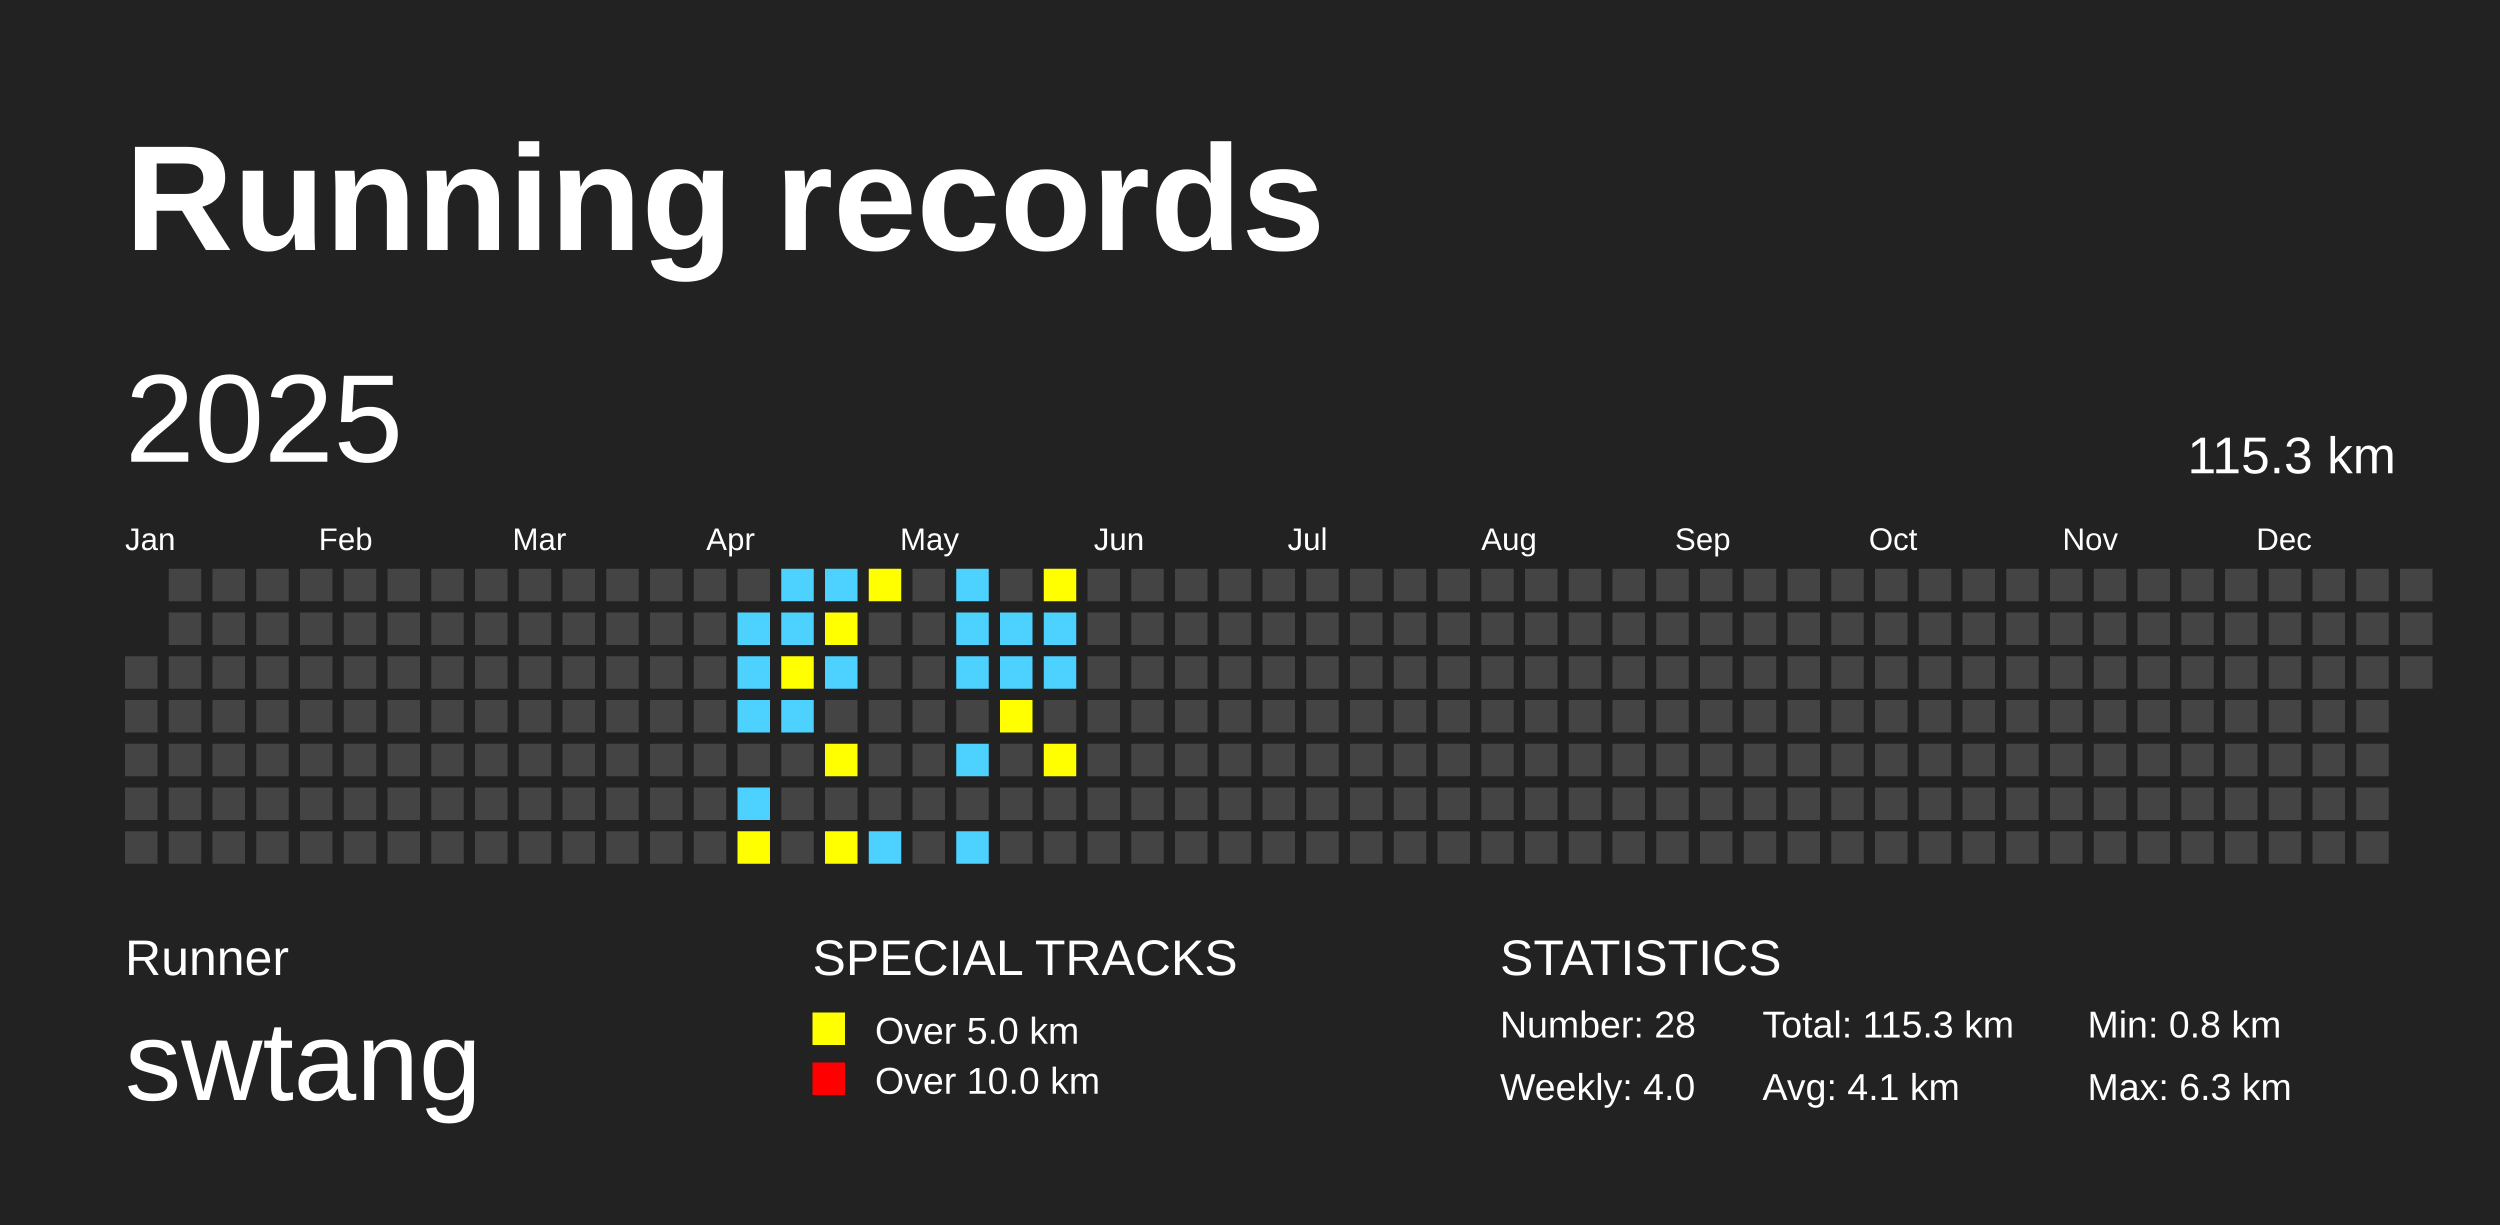
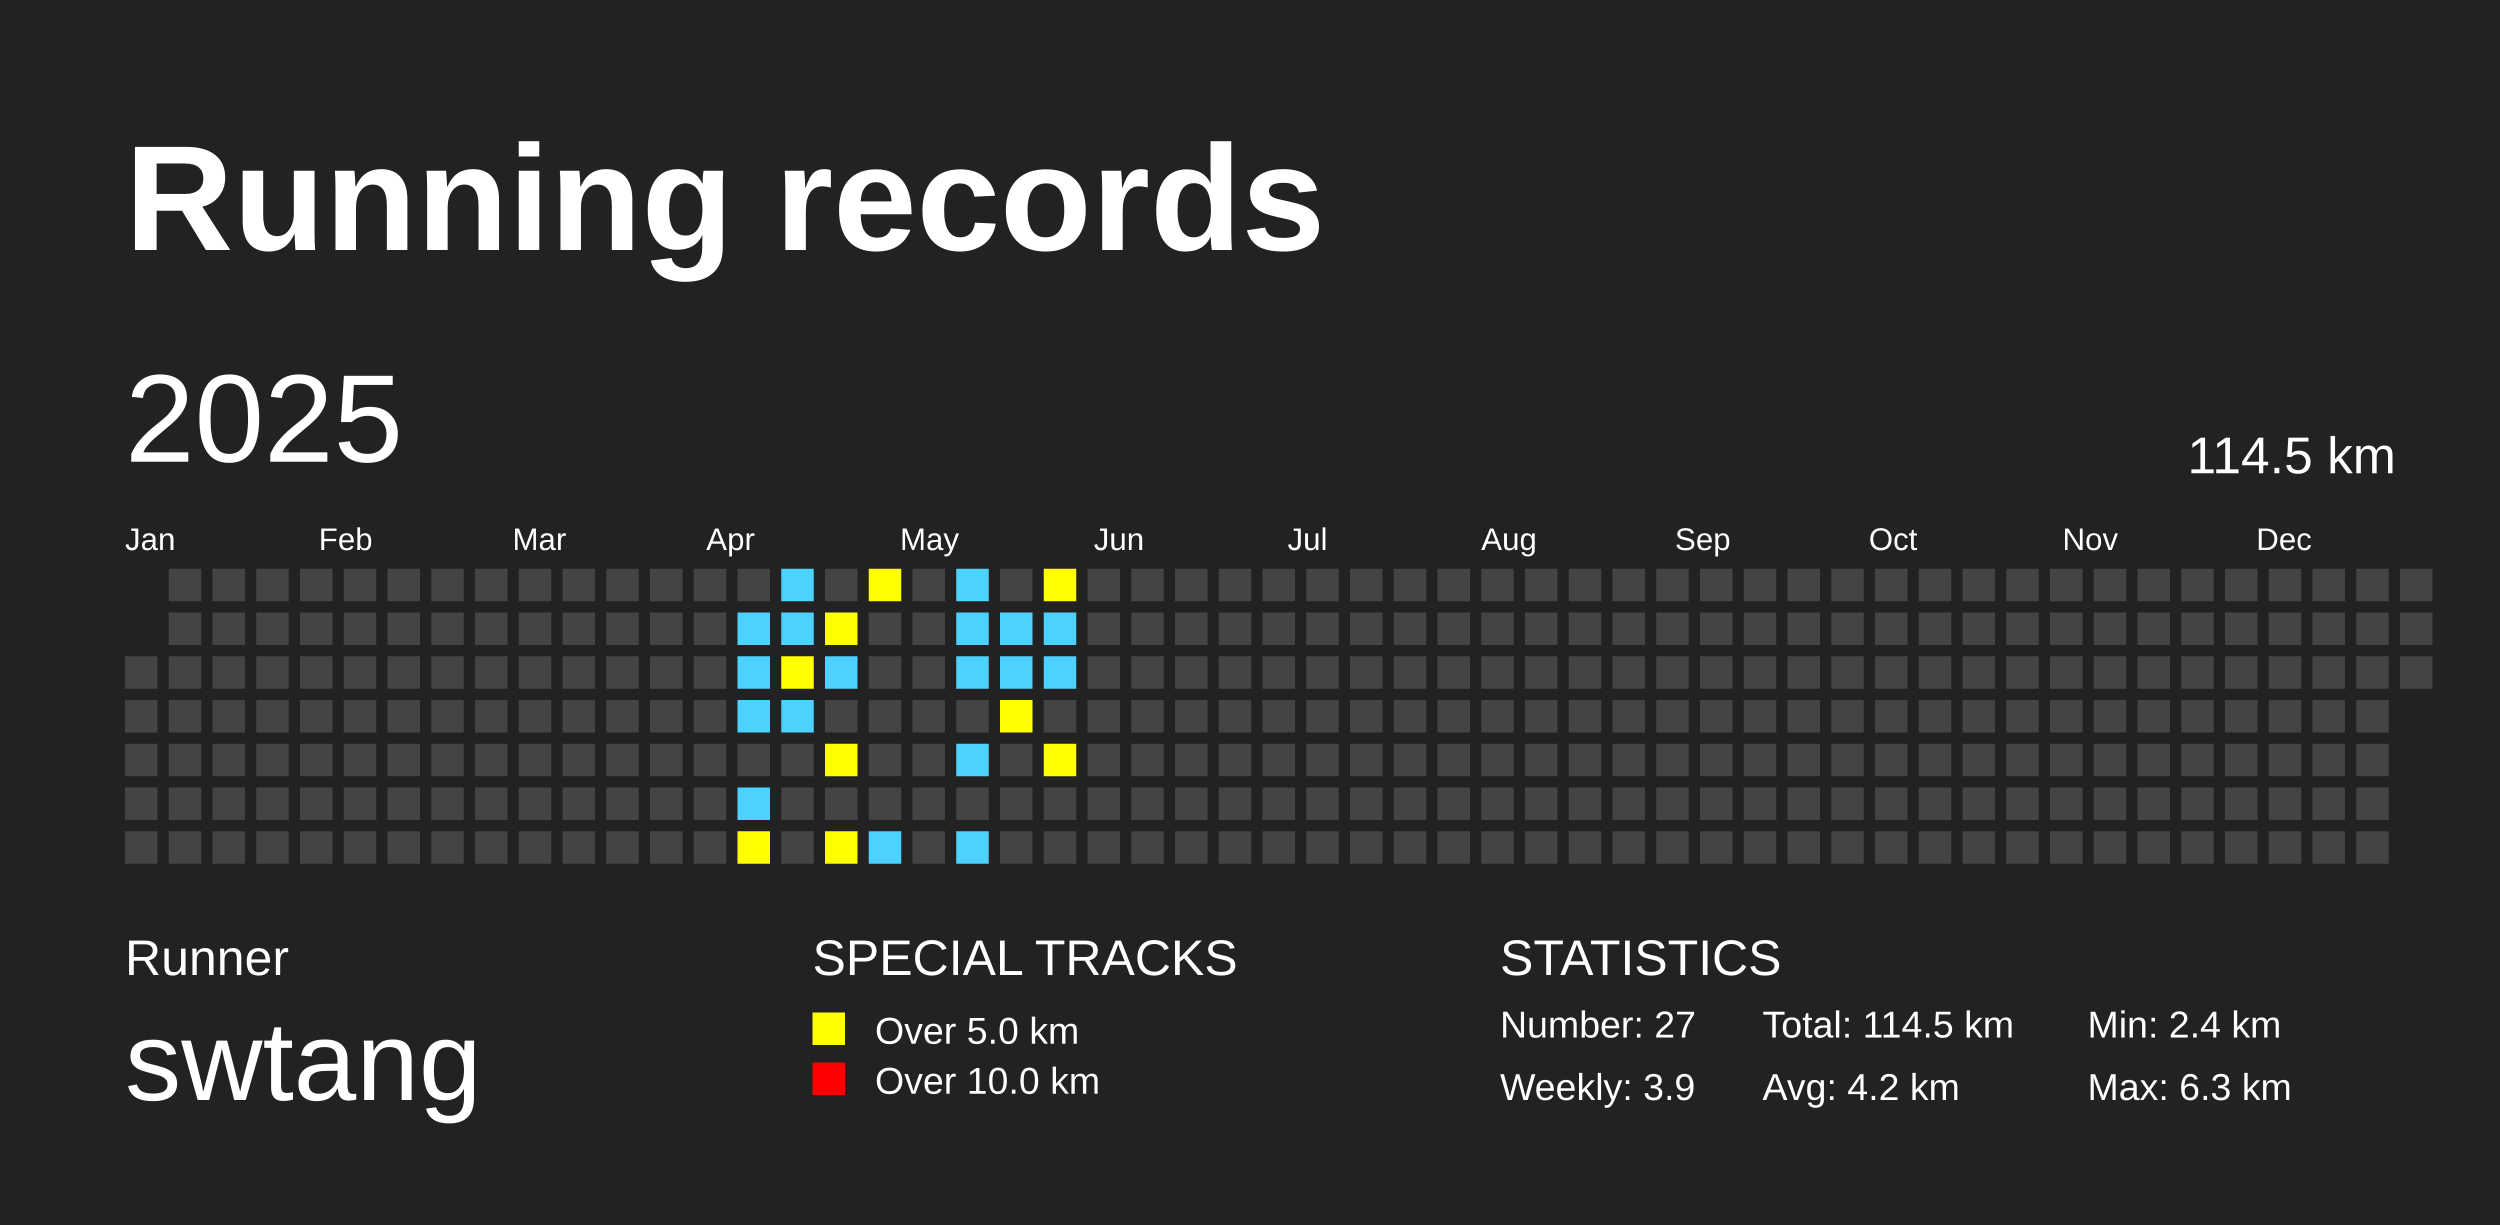
<svg xmlns="http://www.w3.org/2000/svg" baseProfile="full" height="98mm" version="1.1" viewBox="0,0,200,98" width="200mm">
  <defs />
  <rect fill="#222222" height="98" width="200" x="0" y="0" />
  <text fill="#FFFFFF" style="font-size:12px; font-family:Arial; font-weight:bold;" x="10" y="20">Running records</text>
  <text fill="#FFFFFF" style="font-size:4px; font-family:Arial" x="10" y="78">Runner</text>
  <text fill="#FFFFFF" style="font-size:9px; font-family:Arial" x="10" y="88">swtang</text>
  <text fill="#FFFFFF" style="font-size:4px; font-family:Arial" x="65" y="78">SPECIAL TRACKS</text>
  <rect fill="yellow" height="2.6" width="2.6" x="65" y="81" />
  <text fill="#FFFFFF" style="font-size:3px; font-family:Arial" x="70" y="83.5">Over 5.0 km</text>
  <rect fill="red" height="2.6" width="2.6" x="65" y="85" />
  <text fill="#FFFFFF" style="font-size:3px; font-family:Arial" x="70" y="87.5">Over 10.0 km</text>
  <text fill="#FFFFFF" style="font-size:4px; font-family:Arial" x="120" y="78">STATISTICS</text>
-   <text fill="#FFFFFF" style="font-size:3px; font-family:Arial" x="120" y="83">Number: 28</text>
-   <text fill="#FFFFFF" style="font-size:3px; font-family:Arial" x="120" y="88">Weekly: 4.0</text>
-   <text fill="#FFFFFF" style="font-size:3px; font-family:Arial" x="141" y="83">Total: 115.3 km</text>
-   <text fill="#FFFFFF" style="font-size:3px; font-family:Arial" x="141" y="88">Avg: 4.1 km</text>
-   <text fill="#FFFFFF" style="font-size:3px; font-family:Arial" x="167" y="83">Min: 0.8 km</text>
+   <text fill="#FFFFFF" style="font-size:3px; font-family:Arial" x="120" y="83">Number: 27</text>
+   <text fill="#FFFFFF" style="font-size:3px; font-family:Arial" x="120" y="88">Weekly: 3.9</text>
+   <text fill="#FFFFFF" style="font-size:3px; font-family:Arial" x="141" y="83">Total: 114.5 km</text>
+   <text fill="#FFFFFF" style="font-size:3px; font-family:Arial" x="141" y="88">Avg: 4.2 km</text>
+   <text fill="#FFFFFF" style="font-size:3px; font-family:Arial" x="167" y="83">Min: 2.4 km</text>
  <text fill="#FFFFFF" style="font-size:3px; font-family:Arial" x="167" y="88">Max: 6.3 km</text>
  <text dominant-baseline="hanging" fill="#FFFFFF" style="font-size:10.0px; font-family:Arial;" x="10" y="30">2025</text>
-   <text dominant-baseline="hanging" fill="#FFFFFF" style="font-size:4.125px; font-family:Arial;" x="175" y="35">115.3 km</text>
+   <text dominant-baseline="hanging" fill="#FFFFFF" style="font-size:4.125px; font-family:Arial;" x="175" y="35">114.5 km</text>
  <text fill="#FFFFFF" style="font-size:2.5px; font-family:Arial" x="10.0" y="44">Jan</text>
  <text fill="#FFFFFF" style="font-size:2.5px; font-family:Arial" x="25.5" y="44">Feb</text>
  <text fill="#FFFFFF" style="font-size:2.5px; font-family:Arial" x="41.0" y="44">Mar</text>
  <text fill="#FFFFFF" style="font-size:2.5px; font-family:Arial" x="56.5" y="44">Apr</text>
  <text fill="#FFFFFF" style="font-size:2.5px; font-family:Arial" x="72.0" y="44">May</text>
  <text fill="#FFFFFF" style="font-size:2.5px; font-family:Arial" x="87.5" y="44">Jun</text>
  <text fill="#FFFFFF" style="font-size:2.5px; font-family:Arial" x="103.0" y="44">Jul</text>
  <text fill="#FFFFFF" style="font-size:2.5px; font-family:Arial" x="118.5" y="44">Aug</text>
  <text fill="#FFFFFF" style="font-size:2.5px; font-family:Arial" x="134.0" y="44">Sep</text>
  <text fill="#FFFFFF" style="font-size:2.5px; font-family:Arial" x="149.5" y="44">Oct</text>
  <text fill="#FFFFFF" style="font-size:2.5px; font-family:Arial" x="165.0" y="44">Nov</text>
  <text fill="#FFFFFF" style="font-size:2.5px; font-family:Arial" x="180.5" y="44">Dec</text>
  <rect fill="#444444" height="2.6" width="2.6" x="10.0" y="52.5" />
  <rect fill="#444444" height="2.6" width="2.6" x="10.0" y="56.0" />
  <rect fill="#444444" height="2.6" width="2.6" x="10.0" y="59.5" />
  <rect fill="#444444" height="2.6" width="2.6" x="10.0" y="63.0" />
  <rect fill="#444444" height="2.6" width="2.6" x="10.0" y="66.5" />
  <rect fill="#444444" height="2.6" width="2.6" x="13.5" y="45.5" />
  <rect fill="#444444" height="2.6" width="2.6" x="13.5" y="49.0" />
  <rect fill="#444444" height="2.6" width="2.6" x="13.5" y="52.5" />
  <rect fill="#444444" height="2.6" width="2.6" x="13.5" y="56.0" />
  <rect fill="#444444" height="2.6" width="2.6" x="13.5" y="59.5" />
  <rect fill="#444444" height="2.6" width="2.6" x="13.5" y="63.0" />
  <rect fill="#444444" height="2.6" width="2.6" x="13.5" y="66.5" />
  <rect fill="#444444" height="2.6" width="2.6" x="17.0" y="45.5" />
  <rect fill="#444444" height="2.6" width="2.6" x="17.0" y="49.0" />
  <rect fill="#444444" height="2.6" width="2.6" x="17.0" y="52.5" />
  <rect fill="#444444" height="2.6" width="2.6" x="17.0" y="56.0" />
  <rect fill="#444444" height="2.6" width="2.6" x="17.0" y="59.5" />
  <rect fill="#444444" height="2.6" width="2.6" x="17.0" y="63.0" />
  <rect fill="#444444" height="2.6" width="2.6" x="17.0" y="66.5" />
  <rect fill="#444444" height="2.6" width="2.6" x="20.5" y="45.5" />
  <rect fill="#444444" height="2.6" width="2.6" x="20.5" y="49.0" />
  <rect fill="#444444" height="2.6" width="2.6" x="20.5" y="52.5" />
  <rect fill="#444444" height="2.6" width="2.6" x="20.5" y="56.0" />
  <rect fill="#444444" height="2.6" width="2.6" x="20.5" y="59.5" />
  <rect fill="#444444" height="2.6" width="2.6" x="20.5" y="63.0" />
  <rect fill="#444444" height="2.6" width="2.6" x="20.5" y="66.5" />
  <rect fill="#444444" height="2.6" width="2.6" x="24.0" y="45.5" />
  <rect fill="#444444" height="2.6" width="2.6" x="24.0" y="49.0" />
  <rect fill="#444444" height="2.6" width="2.6" x="24.0" y="52.5" />
  <rect fill="#444444" height="2.6" width="2.6" x="24.0" y="56.0" />
  <rect fill="#444444" height="2.6" width="2.6" x="24.0" y="59.5" />
  <rect fill="#444444" height="2.6" width="2.6" x="24.0" y="63.0" />
  <rect fill="#444444" height="2.6" width="2.6" x="24.0" y="66.5" />
  <rect fill="#444444" height="2.6" width="2.6" x="27.5" y="45.5" />
  <rect fill="#444444" height="2.6" width="2.6" x="27.5" y="49.0" />
  <rect fill="#444444" height="2.6" width="2.6" x="27.5" y="52.5" />
  <rect fill="#444444" height="2.6" width="2.6" x="27.5" y="56.0" />
  <rect fill="#444444" height="2.6" width="2.6" x="27.5" y="59.5" />
  <rect fill="#444444" height="2.6" width="2.6" x="27.5" y="63.0" />
  <rect fill="#444444" height="2.6" width="2.6" x="27.5" y="66.5" />
  <rect fill="#444444" height="2.6" width="2.6" x="31.0" y="45.5" />
  <rect fill="#444444" height="2.6" width="2.6" x="31.0" y="49.0" />
  <rect fill="#444444" height="2.6" width="2.6" x="31.0" y="52.5" />
  <rect fill="#444444" height="2.6" width="2.6" x="31.0" y="56.0" />
  <rect fill="#444444" height="2.6" width="2.6" x="31.0" y="59.5" />
  <rect fill="#444444" height="2.6" width="2.6" x="31.0" y="63.0" />
  <rect fill="#444444" height="2.6" width="2.6" x="31.0" y="66.5" />
  <rect fill="#444444" height="2.6" width="2.6" x="34.5" y="45.5" />
  <rect fill="#444444" height="2.6" width="2.6" x="34.5" y="49.0" />
  <rect fill="#444444" height="2.6" width="2.6" x="34.5" y="52.5" />
  <rect fill="#444444" height="2.6" width="2.6" x="34.5" y="56.0" />
  <rect fill="#444444" height="2.6" width="2.6" x="34.5" y="59.5" />
  <rect fill="#444444" height="2.6" width="2.6" x="34.5" y="63.0" />
  <rect fill="#444444" height="2.6" width="2.6" x="34.5" y="66.5" />
  <rect fill="#444444" height="2.6" width="2.6" x="38.0" y="45.5" />
  <rect fill="#444444" height="2.6" width="2.6" x="38.0" y="49.0" />
  <rect fill="#444444" height="2.6" width="2.6" x="38.0" y="52.5" />
  <rect fill="#444444" height="2.6" width="2.6" x="38.0" y="56.0" />
  <rect fill="#444444" height="2.6" width="2.6" x="38.0" y="59.5" />
  <rect fill="#444444" height="2.6" width="2.6" x="38.0" y="63.0" />
  <rect fill="#444444" height="2.6" width="2.6" x="38.0" y="66.5" />
  <rect fill="#444444" height="2.6" width="2.6" x="41.5" y="45.5" />
  <rect fill="#444444" height="2.6" width="2.6" x="41.5" y="49.0" />
  <rect fill="#444444" height="2.6" width="2.6" x="41.5" y="52.5" />
  <rect fill="#444444" height="2.6" width="2.6" x="41.5" y="56.0" />
  <rect fill="#444444" height="2.6" width="2.6" x="41.5" y="59.5" />
  <rect fill="#444444" height="2.6" width="2.6" x="41.5" y="63.0" />
  <rect fill="#444444" height="2.6" width="2.6" x="41.5" y="66.5" />
  <rect fill="#444444" height="2.6" width="2.6" x="45.0" y="45.5" />
  <rect fill="#444444" height="2.6" width="2.6" x="45.0" y="49.0" />
  <rect fill="#444444" height="2.6" width="2.6" x="45.0" y="52.5" />
  <rect fill="#444444" height="2.6" width="2.6" x="45.0" y="56.0" />
  <rect fill="#444444" height="2.6" width="2.6" x="45.0" y="59.5" />
  <rect fill="#444444" height="2.6" width="2.6" x="45.0" y="63.0" />
  <rect fill="#444444" height="2.6" width="2.6" x="45.0" y="66.5" />
  <rect fill="#444444" height="2.6" width="2.6" x="48.5" y="45.5" />
  <rect fill="#444444" height="2.6" width="2.6" x="48.5" y="49.0" />
  <rect fill="#444444" height="2.6" width="2.6" x="48.5" y="52.5" />
  <rect fill="#444444" height="2.6" width="2.6" x="48.5" y="56.0" />
  <rect fill="#444444" height="2.6" width="2.6" x="48.5" y="59.5" />
  <rect fill="#444444" height="2.6" width="2.6" x="48.5" y="63.0" />
  <rect fill="#444444" height="2.6" width="2.6" x="48.5" y="66.5" />
  <rect fill="#444444" height="2.6" width="2.6" x="52.0" y="45.5" />
  <rect fill="#444444" height="2.6" width="2.6" x="52.0" y="49.0" />
  <rect fill="#444444" height="2.6" width="2.6" x="52.0" y="52.5" />
  <rect fill="#444444" height="2.6" width="2.6" x="52.0" y="56.0" />
  <rect fill="#444444" height="2.6" width="2.6" x="52.0" y="59.5" />
  <rect fill="#444444" height="2.6" width="2.6" x="52.0" y="63.0" />
  <rect fill="#444444" height="2.6" width="2.6" x="52.0" y="66.5" />
  <rect fill="#444444" height="2.6" width="2.6" x="55.5" y="45.5" />
  <rect fill="#444444" height="2.6" width="2.6" x="55.5" y="49.0" />
  <rect fill="#444444" height="2.6" width="2.6" x="55.5" y="52.5" />
  <rect fill="#444444" height="2.6" width="2.6" x="55.5" y="56.0" />
  <rect fill="#444444" height="2.6" width="2.6" x="55.5" y="59.5" />
  <rect fill="#444444" height="2.6" width="2.6" x="55.5" y="63.0" />
  <rect fill="#444444" height="2.6" width="2.6" x="55.5" y="66.5" />
  <rect fill="#444444" height="2.6" width="2.6" x="59.0" y="45.5" />
  <rect fill="#4DD2FF" height="2.6" width="2.6" x="59.0" y="49.0" />
  <rect fill="#4DD2FF" height="2.6" width="2.6" x="59.0" y="52.5" />
  <rect fill="#4DD2FF" height="2.6" width="2.6" x="59.0" y="56.0" />
  <rect fill="#444444" height="2.6" width="2.6" x="59.0" y="59.5" />
  <rect fill="#4DD2FF" height="2.6" width="2.6" x="59.0" y="63.0" />
  <rect fill="yellow" height="2.6" width="2.6" x="59.0" y="66.5" />
  <rect fill="#4DD2FF" height="2.6" width="2.6" x="62.5" y="45.5" />
  <rect fill="#4DD2FF" height="2.6" width="2.6" x="62.5" y="49.0" />
  <rect fill="yellow" height="2.6" width="2.6" x="62.5" y="52.5" />
  <rect fill="#4DD2FF" height="2.6" width="2.6" x="62.5" y="56.0" />
  <rect fill="#444444" height="2.6" width="2.6" x="62.5" y="59.5" />
  <rect fill="#444444" height="2.6" width="2.6" x="62.5" y="63.0" />
  <rect fill="#444444" height="2.6" width="2.6" x="62.5" y="66.5" />
-   <rect fill="#4DD2FF" height="2.6" width="2.6" x="66.0" y="45.5" />
+   <rect fill="#444444" height="2.6" width="2.6" x="66.0" y="45.5" />
  <rect fill="yellow" height="2.6" width="2.6" x="66.0" y="49.0" />
  <rect fill="#4DD2FF" height="2.6" width="2.6" x="66.0" y="52.5" />
  <rect fill="#444444" height="2.6" width="2.6" x="66.0" y="56.0" />
  <rect fill="yellow" height="2.6" width="2.6" x="66.0" y="59.5" />
  <rect fill="#444444" height="2.6" width="2.6" x="66.0" y="63.0" />
  <rect fill="yellow" height="2.6" width="2.6" x="66.0" y="66.5" />
  <rect fill="yellow" height="2.6" width="2.6" x="69.5" y="45.5" />
  <rect fill="#444444" height="2.6" width="2.6" x="69.5" y="49.0" />
  <rect fill="#444444" height="2.6" width="2.6" x="69.5" y="52.5" />
  <rect fill="#444444" height="2.6" width="2.6" x="69.5" y="56.0" />
  <rect fill="#444444" height="2.6" width="2.6" x="69.5" y="59.5" />
  <rect fill="#444444" height="2.6" width="2.6" x="69.5" y="63.0" />
  <rect fill="#4DD2FF" height="2.6" width="2.6" x="69.5" y="66.5" />
  <rect fill="#444444" height="2.6" width="2.6" x="73.0" y="45.5" />
  <rect fill="#444444" height="2.6" width="2.6" x="73.0" y="49.0" />
  <rect fill="#444444" height="2.6" width="2.6" x="73.0" y="52.5" />
  <rect fill="#444444" height="2.6" width="2.6" x="73.0" y="56.0" />
  <rect fill="#444444" height="2.6" width="2.6" x="73.0" y="59.5" />
  <rect fill="#444444" height="2.6" width="2.6" x="73.0" y="63.0" />
  <rect fill="#444444" height="2.6" width="2.6" x="73.0" y="66.5" />
  <rect fill="#4DD2FF" height="2.6" width="2.6" x="76.5" y="45.5" />
  <rect fill="#4DD2FF" height="2.6" width="2.6" x="76.5" y="49.0" />
  <rect fill="#4DD2FF" height="2.6" width="2.6" x="76.5" y="52.5" />
  <rect fill="#444444" height="2.6" width="2.6" x="76.5" y="56.0" />
  <rect fill="#4DD2FF" height="2.6" width="2.6" x="76.5" y="59.5" />
  <rect fill="#444444" height="2.6" width="2.6" x="76.5" y="63.0" />
  <rect fill="#4DD2FF" height="2.6" width="2.6" x="76.5" y="66.5" />
  <rect fill="#444444" height="2.6" width="2.6" x="80.0" y="45.5" />
  <rect fill="#4DD2FF" height="2.6" width="2.6" x="80.0" y="49.0" />
  <rect fill="#4DD2FF" height="2.6" width="2.6" x="80.0" y="52.5" />
  <rect fill="yellow" height="2.6" width="2.6" x="80.0" y="56.0" />
  <rect fill="#444444" height="2.6" width="2.6" x="80.0" y="59.5" />
  <rect fill="#444444" height="2.6" width="2.6" x="80.0" y="63.0" />
  <rect fill="#444444" height="2.6" width="2.6" x="80.0" y="66.5" />
  <rect fill="yellow" height="2.6" width="2.6" x="83.5" y="45.5" />
  <rect fill="#4DD2FF" height="2.6" width="2.6" x="83.5" y="49.0" />
  <rect fill="#4DD2FF" height="2.6" width="2.6" x="83.5" y="52.5" />
  <rect fill="#444444" height="2.6" width="2.6" x="83.5" y="56.0" />
  <rect fill="yellow" height="2.6" width="2.6" x="83.5" y="59.5" />
  <rect fill="#444444" height="2.6" width="2.6" x="83.5" y="63.0" />
  <rect fill="#444444" height="2.6" width="2.6" x="83.5" y="66.5" />
  <rect fill="#444444" height="2.6" width="2.6" x="87.0" y="45.5" />
  <rect fill="#444444" height="2.6" width="2.6" x="87.0" y="49.0" />
  <rect fill="#444444" height="2.6" width="2.6" x="87.0" y="52.5" />
  <rect fill="#444444" height="2.6" width="2.6" x="87.0" y="56.0" />
  <rect fill="#444444" height="2.6" width="2.6" x="87.0" y="59.5" />
  <rect fill="#444444" height="2.6" width="2.6" x="87.0" y="63.0" />
  <rect fill="#444444" height="2.6" width="2.6" x="87.0" y="66.5" />
  <rect fill="#444444" height="2.6" width="2.6" x="90.5" y="45.5" />
  <rect fill="#444444" height="2.6" width="2.6" x="90.5" y="49.0" />
  <rect fill="#444444" height="2.6" width="2.6" x="90.5" y="52.5" />
  <rect fill="#444444" height="2.6" width="2.6" x="90.5" y="56.0" />
  <rect fill="#444444" height="2.6" width="2.6" x="90.5" y="59.5" />
  <rect fill="#444444" height="2.6" width="2.6" x="90.5" y="63.0" />
  <rect fill="#444444" height="2.6" width="2.6" x="90.5" y="66.5" />
  <rect fill="#444444" height="2.6" width="2.6" x="94.0" y="45.5" />
  <rect fill="#444444" height="2.6" width="2.6" x="94.0" y="49.0" />
  <rect fill="#444444" height="2.6" width="2.6" x="94.0" y="52.5" />
  <rect fill="#444444" height="2.6" width="2.6" x="94.0" y="56.0" />
  <rect fill="#444444" height="2.6" width="2.6" x="94.0" y="59.5" />
  <rect fill="#444444" height="2.6" width="2.6" x="94.0" y="63.0" />
  <rect fill="#444444" height="2.6" width="2.6" x="94.0" y="66.5" />
  <rect fill="#444444" height="2.6" width="2.6" x="97.5" y="45.5" />
  <rect fill="#444444" height="2.6" width="2.6" x="97.5" y="49.0" />
  <rect fill="#444444" height="2.6" width="2.6" x="97.5" y="52.5" />
  <rect fill="#444444" height="2.6" width="2.6" x="97.5" y="56.0" />
  <rect fill="#444444" height="2.6" width="2.6" x="97.5" y="59.5" />
  <rect fill="#444444" height="2.6" width="2.6" x="97.5" y="63.0" />
  <rect fill="#444444" height="2.6" width="2.6" x="97.5" y="66.5" />
  <rect fill="#444444" height="2.6" width="2.6" x="101.0" y="45.5" />
  <rect fill="#444444" height="2.6" width="2.6" x="101.0" y="49.0" />
  <rect fill="#444444" height="2.6" width="2.6" x="101.0" y="52.5" />
  <rect fill="#444444" height="2.6" width="2.6" x="101.0" y="56.0" />
  <rect fill="#444444" height="2.6" width="2.6" x="101.0" y="59.5" />
  <rect fill="#444444" height="2.6" width="2.6" x="101.0" y="63.0" />
  <rect fill="#444444" height="2.6" width="2.6" x="101.0" y="66.5" />
  <rect fill="#444444" height="2.6" width="2.6" x="104.5" y="45.5" />
  <rect fill="#444444" height="2.6" width="2.6" x="104.5" y="49.0" />
  <rect fill="#444444" height="2.6" width="2.6" x="104.5" y="52.5" />
  <rect fill="#444444" height="2.6" width="2.6" x="104.5" y="56.0" />
  <rect fill="#444444" height="2.6" width="2.6" x="104.5" y="59.5" />
  <rect fill="#444444" height="2.6" width="2.6" x="104.5" y="63.0" />
  <rect fill="#444444" height="2.6" width="2.6" x="104.5" y="66.5" />
  <rect fill="#444444" height="2.6" width="2.6" x="108.0" y="45.5" />
  <rect fill="#444444" height="2.6" width="2.6" x="108.0" y="49.0" />
  <rect fill="#444444" height="2.6" width="2.6" x="108.0" y="52.5" />
  <rect fill="#444444" height="2.6" width="2.6" x="108.0" y="56.0" />
  <rect fill="#444444" height="2.6" width="2.6" x="108.0" y="59.5" />
  <rect fill="#444444" height="2.6" width="2.6" x="108.0" y="63.0" />
  <rect fill="#444444" height="2.6" width="2.6" x="108.0" y="66.5" />
  <rect fill="#444444" height="2.6" width="2.6" x="111.5" y="45.5" />
  <rect fill="#444444" height="2.6" width="2.6" x="111.5" y="49.0" />
  <rect fill="#444444" height="2.6" width="2.6" x="111.5" y="52.5" />
  <rect fill="#444444" height="2.6" width="2.6" x="111.5" y="56.0" />
  <rect fill="#444444" height="2.6" width="2.6" x="111.5" y="59.5" />
  <rect fill="#444444" height="2.6" width="2.6" x="111.5" y="63.0" />
  <rect fill="#444444" height="2.6" width="2.6" x="111.5" y="66.5" />
  <rect fill="#444444" height="2.6" width="2.6" x="115.0" y="45.5" />
  <rect fill="#444444" height="2.6" width="2.6" x="115.0" y="49.0" />
  <rect fill="#444444" height="2.6" width="2.6" x="115.0" y="52.5" />
  <rect fill="#444444" height="2.6" width="2.6" x="115.0" y="56.0" />
  <rect fill="#444444" height="2.6" width="2.6" x="115.0" y="59.5" />
  <rect fill="#444444" height="2.6" width="2.6" x="115.0" y="63.0" />
  <rect fill="#444444" height="2.6" width="2.6" x="115.0" y="66.5" />
  <rect fill="#444444" height="2.6" width="2.6" x="118.5" y="45.5" />
  <rect fill="#444444" height="2.6" width="2.6" x="118.5" y="49.0" />
  <rect fill="#444444" height="2.6" width="2.6" x="118.5" y="52.5" />
  <rect fill="#444444" height="2.6" width="2.6" x="118.5" y="56.0" />
  <rect fill="#444444" height="2.6" width="2.6" x="118.5" y="59.5" />
  <rect fill="#444444" height="2.6" width="2.6" x="118.5" y="63.0" />
  <rect fill="#444444" height="2.6" width="2.6" x="118.5" y="66.5" />
  <rect fill="#444444" height="2.6" width="2.6" x="122.0" y="45.5" />
  <rect fill="#444444" height="2.6" width="2.6" x="122.0" y="49.0" />
  <rect fill="#444444" height="2.6" width="2.6" x="122.0" y="52.5" />
  <rect fill="#444444" height="2.6" width="2.6" x="122.0" y="56.0" />
  <rect fill="#444444" height="2.6" width="2.6" x="122.0" y="59.5" />
  <rect fill="#444444" height="2.6" width="2.6" x="122.0" y="63.0" />
  <rect fill="#444444" height="2.6" width="2.6" x="122.0" y="66.5" />
  <rect fill="#444444" height="2.6" width="2.6" x="125.5" y="45.5" />
  <rect fill="#444444" height="2.6" width="2.6" x="125.5" y="49.0" />
  <rect fill="#444444" height="2.6" width="2.6" x="125.5" y="52.5" />
  <rect fill="#444444" height="2.6" width="2.6" x="125.5" y="56.0" />
  <rect fill="#444444" height="2.6" width="2.6" x="125.5" y="59.5" />
  <rect fill="#444444" height="2.6" width="2.6" x="125.5" y="63.0" />
  <rect fill="#444444" height="2.6" width="2.6" x="125.5" y="66.5" />
  <rect fill="#444444" height="2.6" width="2.6" x="129.0" y="45.5" />
  <rect fill="#444444" height="2.6" width="2.6" x="129.0" y="49.0" />
  <rect fill="#444444" height="2.6" width="2.6" x="129.0" y="52.5" />
  <rect fill="#444444" height="2.6" width="2.6" x="129.0" y="56.0" />
  <rect fill="#444444" height="2.6" width="2.6" x="129.0" y="59.5" />
  <rect fill="#444444" height="2.6" width="2.6" x="129.0" y="63.0" />
  <rect fill="#444444" height="2.6" width="2.6" x="129.0" y="66.5" />
  <rect fill="#444444" height="2.6" width="2.6" x="132.5" y="45.5" />
  <rect fill="#444444" height="2.6" width="2.6" x="132.5" y="49.0" />
  <rect fill="#444444" height="2.6" width="2.6" x="132.5" y="52.5" />
  <rect fill="#444444" height="2.6" width="2.6" x="132.5" y="56.0" />
  <rect fill="#444444" height="2.6" width="2.6" x="132.5" y="59.5" />
  <rect fill="#444444" height="2.6" width="2.6" x="132.5" y="63.0" />
  <rect fill="#444444" height="2.6" width="2.6" x="132.5" y="66.5" />
  <rect fill="#444444" height="2.6" width="2.6" x="136.0" y="45.5" />
  <rect fill="#444444" height="2.6" width="2.6" x="136.0" y="49.0" />
  <rect fill="#444444" height="2.6" width="2.6" x="136.0" y="52.5" />
  <rect fill="#444444" height="2.6" width="2.6" x="136.0" y="56.0" />
  <rect fill="#444444" height="2.6" width="2.6" x="136.0" y="59.5" />
  <rect fill="#444444" height="2.6" width="2.6" x="136.0" y="63.0" />
  <rect fill="#444444" height="2.6" width="2.6" x="136.0" y="66.5" />
  <rect fill="#444444" height="2.6" width="2.6" x="139.5" y="45.5" />
  <rect fill="#444444" height="2.6" width="2.6" x="139.5" y="49.0" />
  <rect fill="#444444" height="2.6" width="2.6" x="139.5" y="52.5" />
  <rect fill="#444444" height="2.6" width="2.6" x="139.5" y="56.0" />
  <rect fill="#444444" height="2.6" width="2.6" x="139.5" y="59.5" />
  <rect fill="#444444" height="2.6" width="2.6" x="139.5" y="63.0" />
  <rect fill="#444444" height="2.6" width="2.6" x="139.5" y="66.5" />
  <rect fill="#444444" height="2.6" width="2.6" x="143.0" y="45.5" />
  <rect fill="#444444" height="2.6" width="2.6" x="143.0" y="49.0" />
  <rect fill="#444444" height="2.6" width="2.6" x="143.0" y="52.5" />
  <rect fill="#444444" height="2.6" width="2.6" x="143.0" y="56.0" />
  <rect fill="#444444" height="2.6" width="2.6" x="143.0" y="59.5" />
  <rect fill="#444444" height="2.6" width="2.6" x="143.0" y="63.0" />
  <rect fill="#444444" height="2.6" width="2.6" x="143.0" y="66.5" />
  <rect fill="#444444" height="2.6" width="2.6" x="146.5" y="45.5" />
  <rect fill="#444444" height="2.6" width="2.6" x="146.5" y="49.0" />
  <rect fill="#444444" height="2.6" width="2.6" x="146.5" y="52.5" />
  <rect fill="#444444" height="2.6" width="2.6" x="146.5" y="56.0" />
  <rect fill="#444444" height="2.6" width="2.6" x="146.5" y="59.5" />
  <rect fill="#444444" height="2.6" width="2.6" x="146.5" y="63.0" />
  <rect fill="#444444" height="2.6" width="2.6" x="146.5" y="66.5" />
  <rect fill="#444444" height="2.6" width="2.6" x="150.0" y="45.5" />
  <rect fill="#444444" height="2.6" width="2.6" x="150.0" y="49.0" />
  <rect fill="#444444" height="2.6" width="2.6" x="150.0" y="52.5" />
  <rect fill="#444444" height="2.6" width="2.6" x="150.0" y="56.0" />
  <rect fill="#444444" height="2.6" width="2.6" x="150.0" y="59.5" />
  <rect fill="#444444" height="2.6" width="2.6" x="150.0" y="63.0" />
  <rect fill="#444444" height="2.6" width="2.6" x="150.0" y="66.5" />
  <rect fill="#444444" height="2.6" width="2.6" x="153.5" y="45.5" />
  <rect fill="#444444" height="2.6" width="2.6" x="153.5" y="49.0" />
  <rect fill="#444444" height="2.6" width="2.6" x="153.5" y="52.5" />
  <rect fill="#444444" height="2.6" width="2.6" x="153.5" y="56.0" />
  <rect fill="#444444" height="2.6" width="2.6" x="153.5" y="59.5" />
  <rect fill="#444444" height="2.6" width="2.6" x="153.5" y="63.0" />
  <rect fill="#444444" height="2.6" width="2.6" x="153.5" y="66.5" />
  <rect fill="#444444" height="2.6" width="2.6" x="157.0" y="45.5" />
  <rect fill="#444444" height="2.6" width="2.6" x="157.0" y="49.0" />
  <rect fill="#444444" height="2.6" width="2.6" x="157.0" y="52.5" />
  <rect fill="#444444" height="2.6" width="2.6" x="157.0" y="56.0" />
  <rect fill="#444444" height="2.6" width="2.6" x="157.0" y="59.5" />
  <rect fill="#444444" height="2.6" width="2.6" x="157.0" y="63.0" />
  <rect fill="#444444" height="2.6" width="2.6" x="157.0" y="66.5" />
  <rect fill="#444444" height="2.6" width="2.6" x="160.5" y="45.5" />
  <rect fill="#444444" height="2.6" width="2.6" x="160.5" y="49.0" />
  <rect fill="#444444" height="2.6" width="2.6" x="160.5" y="52.5" />
  <rect fill="#444444" height="2.6" width="2.6" x="160.5" y="56.0" />
  <rect fill="#444444" height="2.6" width="2.6" x="160.5" y="59.5" />
  <rect fill="#444444" height="2.6" width="2.6" x="160.5" y="63.0" />
  <rect fill="#444444" height="2.6" width="2.6" x="160.5" y="66.5" />
  <rect fill="#444444" height="2.6" width="2.6" x="164.0" y="45.5" />
  <rect fill="#444444" height="2.6" width="2.6" x="164.0" y="49.0" />
  <rect fill="#444444" height="2.6" width="2.6" x="164.0" y="52.5" />
  <rect fill="#444444" height="2.6" width="2.6" x="164.0" y="56.0" />
  <rect fill="#444444" height="2.6" width="2.6" x="164.0" y="59.5" />
  <rect fill="#444444" height="2.6" width="2.6" x="164.0" y="63.0" />
  <rect fill="#444444" height="2.6" width="2.6" x="164.0" y="66.5" />
  <rect fill="#444444" height="2.6" width="2.6" x="167.5" y="45.5" />
  <rect fill="#444444" height="2.6" width="2.6" x="167.5" y="49.0" />
  <rect fill="#444444" height="2.6" width="2.6" x="167.5" y="52.5" />
  <rect fill="#444444" height="2.6" width="2.6" x="167.5" y="56.0" />
  <rect fill="#444444" height="2.6" width="2.6" x="167.5" y="59.5" />
  <rect fill="#444444" height="2.6" width="2.6" x="167.5" y="63.0" />
  <rect fill="#444444" height="2.6" width="2.6" x="167.5" y="66.5" />
  <rect fill="#444444" height="2.6" width="2.6" x="171.0" y="45.5" />
  <rect fill="#444444" height="2.6" width="2.6" x="171.0" y="49.0" />
  <rect fill="#444444" height="2.6" width="2.6" x="171.0" y="52.5" />
  <rect fill="#444444" height="2.6" width="2.6" x="171.0" y="56.0" />
  <rect fill="#444444" height="2.6" width="2.6" x="171.0" y="59.5" />
  <rect fill="#444444" height="2.6" width="2.6" x="171.0" y="63.0" />
  <rect fill="#444444" height="2.6" width="2.6" x="171.0" y="66.5" />
  <rect fill="#444444" height="2.6" width="2.6" x="174.5" y="45.5" />
  <rect fill="#444444" height="2.6" width="2.6" x="174.5" y="49.0" />
  <rect fill="#444444" height="2.6" width="2.6" x="174.5" y="52.5" />
  <rect fill="#444444" height="2.6" width="2.6" x="174.5" y="56.0" />
  <rect fill="#444444" height="2.6" width="2.6" x="174.5" y="59.5" />
  <rect fill="#444444" height="2.6" width="2.6" x="174.5" y="63.0" />
  <rect fill="#444444" height="2.6" width="2.6" x="174.5" y="66.5" />
  <rect fill="#444444" height="2.6" width="2.6" x="178.0" y="45.5" />
  <rect fill="#444444" height="2.6" width="2.6" x="178.0" y="49.0" />
  <rect fill="#444444" height="2.6" width="2.6" x="178.0" y="52.5" />
  <rect fill="#444444" height="2.6" width="2.6" x="178.0" y="56.0" />
  <rect fill="#444444" height="2.6" width="2.6" x="178.0" y="59.5" />
  <rect fill="#444444" height="2.6" width="2.6" x="178.0" y="63.0" />
  <rect fill="#444444" height="2.6" width="2.6" x="178.0" y="66.5" />
  <rect fill="#444444" height="2.6" width="2.6" x="181.5" y="45.5" />
  <rect fill="#444444" height="2.6" width="2.6" x="181.5" y="49.0" />
  <rect fill="#444444" height="2.6" width="2.6" x="181.5" y="52.5" />
  <rect fill="#444444" height="2.6" width="2.6" x="181.5" y="56.0" />
  <rect fill="#444444" height="2.6" width="2.6" x="181.5" y="59.5" />
  <rect fill="#444444" height="2.6" width="2.6" x="181.5" y="63.0" />
  <rect fill="#444444" height="2.6" width="2.6" x="181.5" y="66.5" />
  <rect fill="#444444" height="2.6" width="2.6" x="185.0" y="45.5" />
  <rect fill="#444444" height="2.6" width="2.6" x="185.0" y="49.0" />
  <rect fill="#444444" height="2.6" width="2.6" x="185.0" y="52.5" />
  <rect fill="#444444" height="2.6" width="2.6" x="185.0" y="56.0" />
  <rect fill="#444444" height="2.6" width="2.6" x="185.0" y="59.5" />
  <rect fill="#444444" height="2.6" width="2.6" x="185.0" y="63.0" />
  <rect fill="#444444" height="2.6" width="2.6" x="185.0" y="66.5" />
  <rect fill="#444444" height="2.6" width="2.6" x="188.5" y="45.5" />
  <rect fill="#444444" height="2.6" width="2.6" x="188.5" y="49.0" />
  <rect fill="#444444" height="2.6" width="2.6" x="188.5" y="52.5" />
  <rect fill="#444444" height="2.6" width="2.6" x="188.5" y="56.0" />
  <rect fill="#444444" height="2.6" width="2.6" x="188.5" y="59.5" />
  <rect fill="#444444" height="2.6" width="2.6" x="188.5" y="63.0" />
  <rect fill="#444444" height="2.6" width="2.6" x="188.5" y="66.5" />
  <rect fill="#444444" height="2.6" width="2.6" x="192.0" y="45.5" />
  <rect fill="#444444" height="2.6" width="2.6" x="192.0" y="49.0" />
  <rect fill="#444444" height="2.6" width="2.6" x="192.0" y="52.5" />
</svg>
